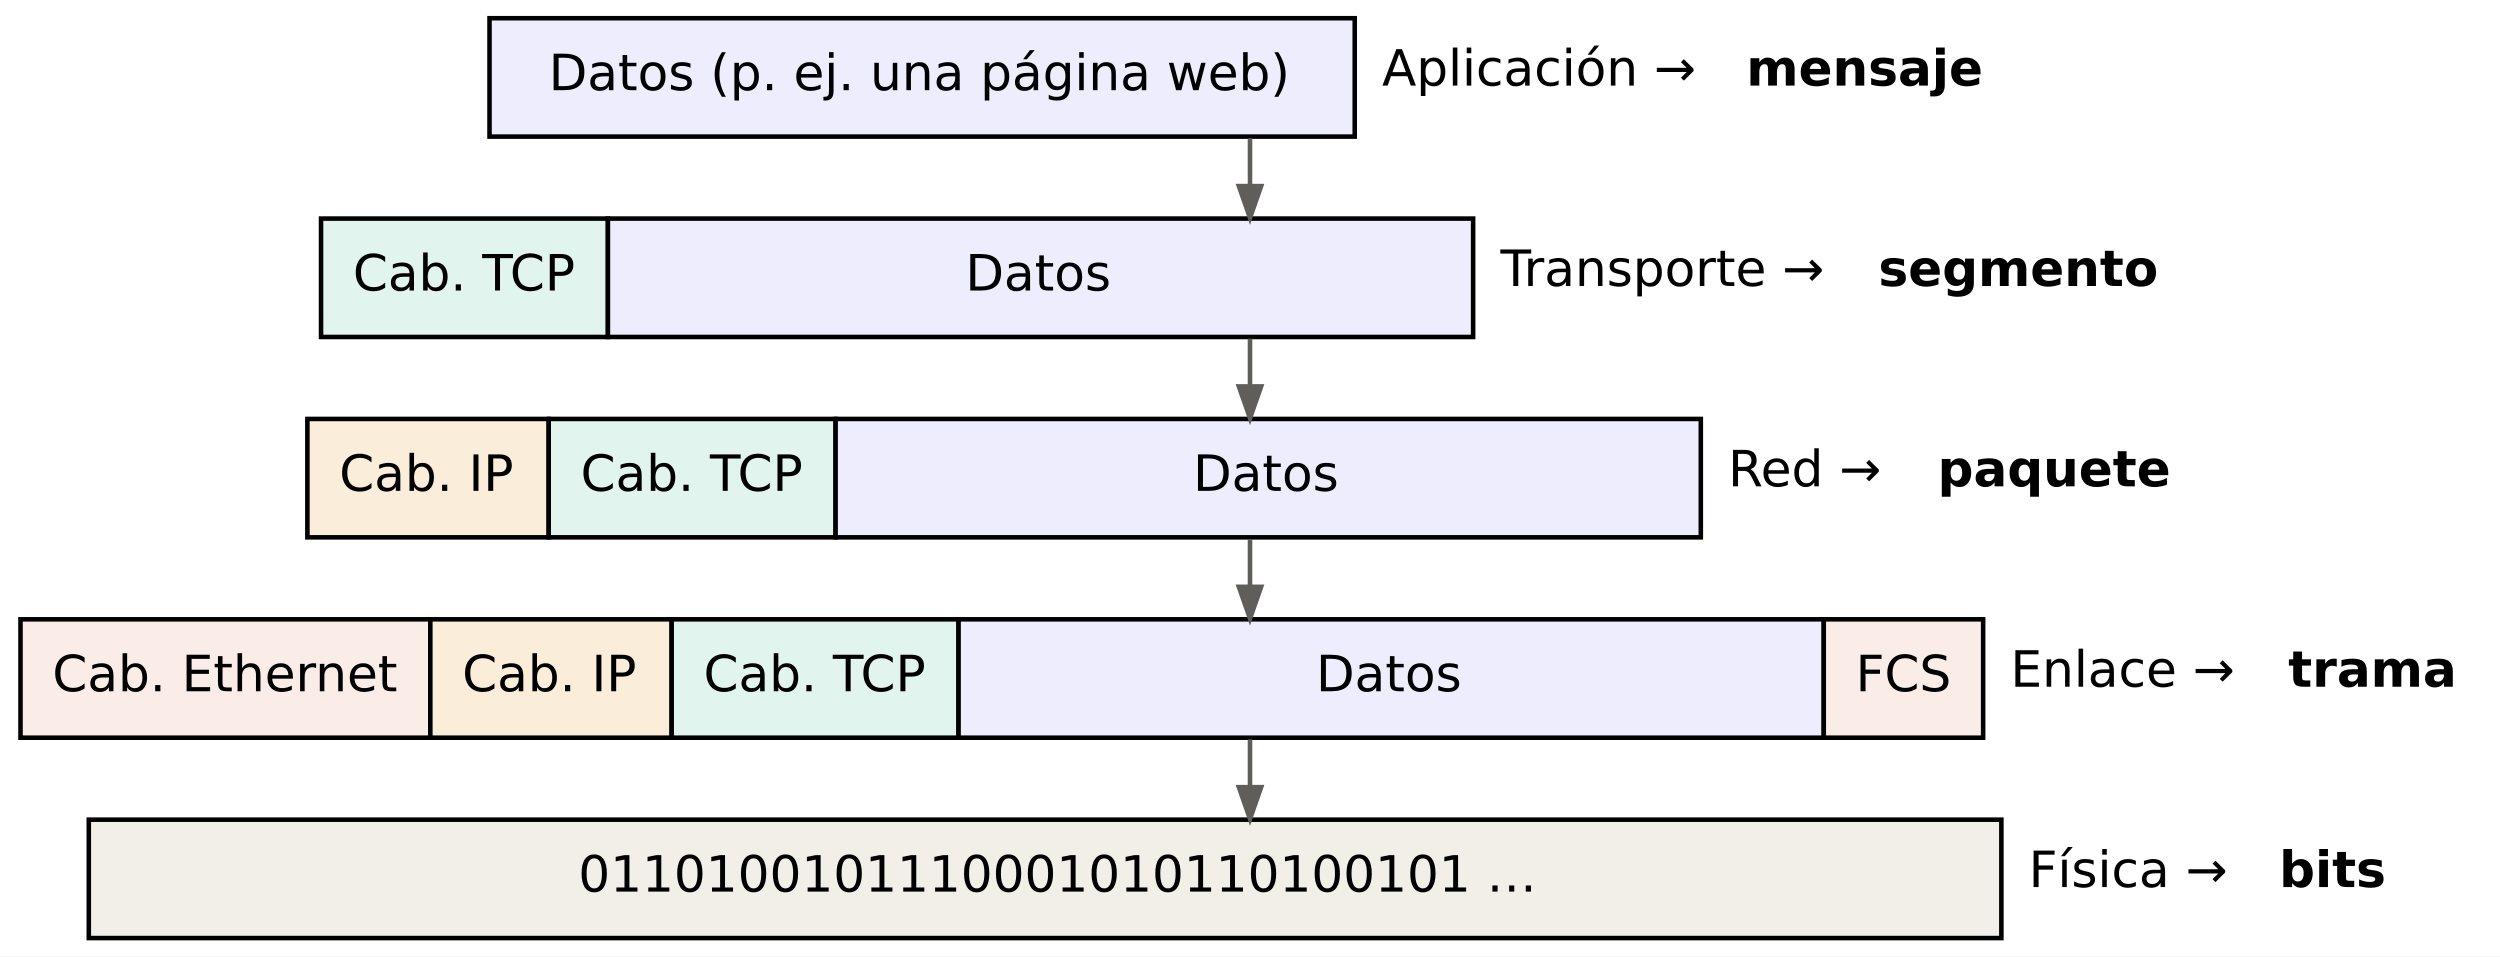
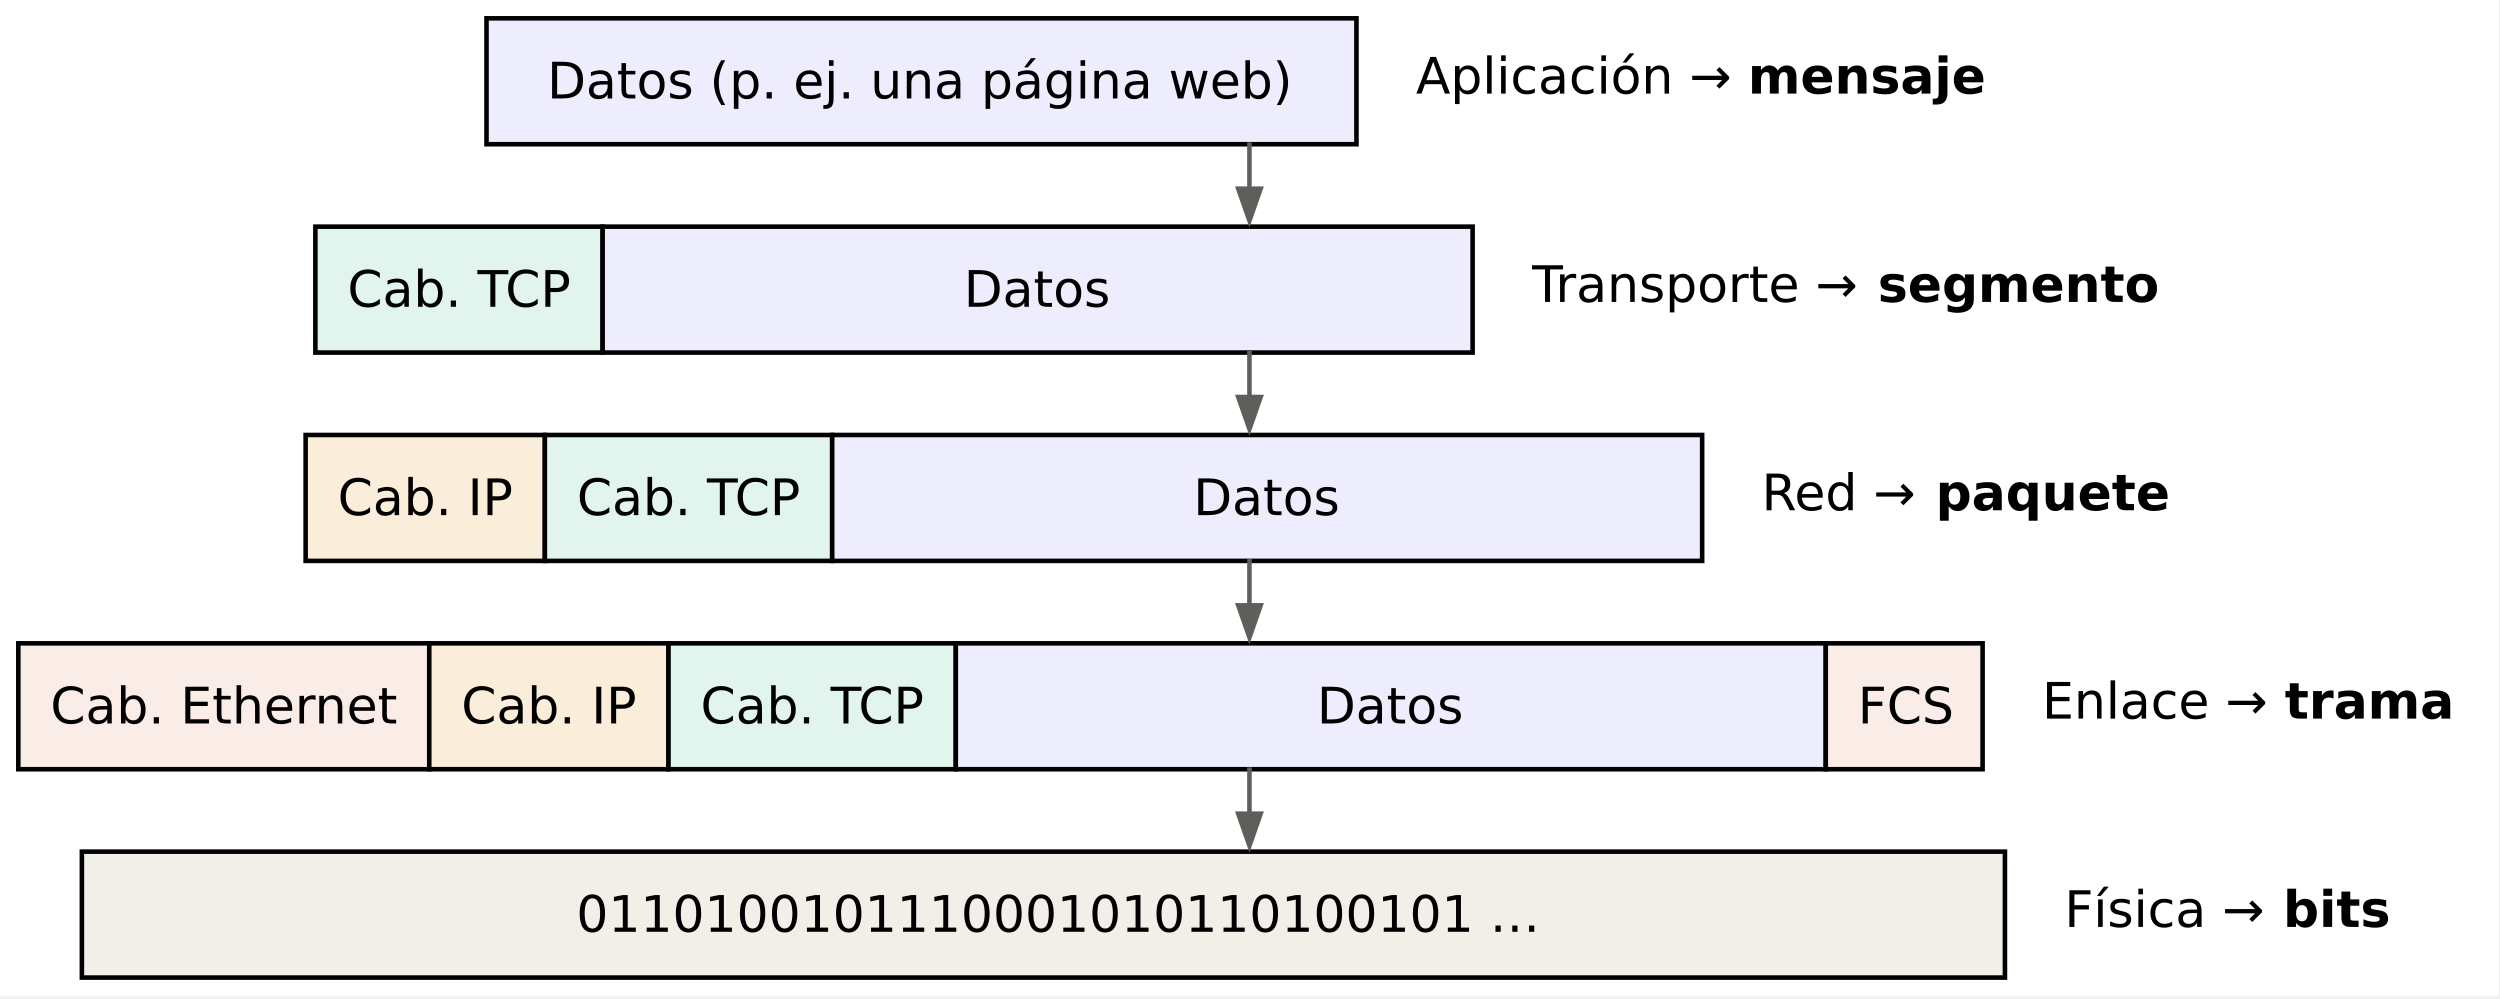
- <svg xmlns="http://www.w3.org/2000/svg" width="549pt" height="210pt" viewBox="0.00 0.00 549.00 210.00">
-   <g id="graph0" class="graph" transform="scale(1 1) rotate(0) translate(4 206)">
-     <polygon fill="white" stroke="transparent" points="-4,4 -4,-206 545,-206 545,4 -4,4" />
+ <svg xmlns="http://www.w3.org/2000/svg" width="546pt" height="218pt" viewBox="0.00 0.00 546.00 218.00">
+   <g id="graph0" class="graph" transform="scale(1 1) rotate(0) translate(4 213.5)">
+     <polygon fill="white" stroke="none" points="-4,4 -4,-213.5 541.75,-213.5 541.75,4 -4,4" />
    <g id="node1" class="node">
-       <polygon fill="#eeedfe" stroke="transparent" points="103.5,-176 103.5,-202 293.5,-202 293.5,-176 103.5,-176" />
-       <polygon fill="none" stroke="black" points="103.5,-176 103.5,-202 293.5,-202 293.5,-176 103.5,-176" />
-       <text text-anchor="start" x="116.5" y="-186.2" font-family="DejaVu Sans" font-size="11.00">Datos (p. ej. una página web)</text>
-       <text text-anchor="start" x="299.5" y="-187.2" font-family="DejaVu Sans" font-size="11.00">  Aplicación → </text>
-       <text text-anchor="start" x="379.5" y="-187.2" font-family="DejaVu Sans" font-weight="bold" font-size="11.00">mensaje</text>
+       <polygon fill="#eeedfe" stroke="none" points="102.25,-182 102.25,-209.5 292.25,-209.5 292.25,-182 102.25,-182" />
+       <polygon fill="none" stroke="black" points="102.25,-182 102.25,-209.5 292.25,-209.5 292.25,-182 102.25,-182" />
+       <text xml:space="preserve" text-anchor="start" x="115.5" y="-192" font-family="DejaVu Sans" font-size="11.00">Datos (p. ej. una página web)</text>
+       <text xml:space="preserve" text-anchor="start" x="298.25" y="-193.05" font-family="DejaVu Sans" font-size="11.00">  Aplicación → </text>
+       <text xml:space="preserve" text-anchor="start" x="377.75" y="-193.05" font-family="DejaVu Sans" font-weight="bold" font-size="11.00">mensaje</text>
    </g>
    <g id="node2" class="node">
-       <polygon fill="#e1f5ee" stroke="transparent" points="66.5,-132 66.5,-158 129.5,-158 129.5,-132 66.5,-132" />
-       <polygon fill="none" stroke="black" points="66.5,-132 66.5,-158 129.5,-158 129.5,-132 66.5,-132" />
-       <text text-anchor="start" x="73.5" y="-142.2" font-family="DejaVu Sans" font-size="11.00">Cab. TCP</text>
-       <polygon fill="#eeedfe" stroke="transparent" points="129.5,-132 129.5,-158 319.5,-158 319.5,-132 129.5,-132" />
-       <polygon fill="none" stroke="black" points="129.5,-132 129.5,-158 319.5,-158 319.5,-132 129.5,-132" />
-       <text text-anchor="start" x="208" y="-142.2" font-family="DejaVu Sans" font-size="11.00">Datos</text>
-       <text text-anchor="start" x="325.5" y="-143.2" font-family="DejaVu Sans" font-size="11.00">  Transporte → </text>
-       <text text-anchor="start" x="408.5" y="-143.2" font-family="DejaVu Sans" font-weight="bold" font-size="11.00">segmento</text>
+       <polygon fill="#e1f5ee" stroke="none" points="64.88,-136.5 64.88,-164 127.62,-164 127.62,-136.5 64.88,-136.5" />
+       <polygon fill="none" stroke="black" points="64.88,-136.5 64.88,-164 127.62,-164 127.62,-136.5 64.88,-136.5" />
+       <text xml:space="preserve" text-anchor="start" x="71.88" y="-146.5" font-family="DejaVu Sans" font-size="11.00">Cab. TCP</text>
+       <polygon fill="#eeedfe" stroke="none" points="127.62,-136.5 127.62,-164 317.62,-164 317.62,-136.5 127.62,-136.5" />
+       <polygon fill="none" stroke="black" points="127.62,-136.5 127.62,-164 317.62,-164 317.62,-136.5 127.62,-136.5" />
+       <text xml:space="preserve" text-anchor="start" x="206.5" y="-146.5" font-family="DejaVu Sans" font-size="11.00">Datos</text>
+       <text xml:space="preserve" text-anchor="start" x="323.62" y="-147.55" font-family="DejaVu Sans" font-size="11.00">  Transporte → </text>
+       <text xml:space="preserve" text-anchor="start" x="406.12" y="-147.55" font-family="DejaVu Sans" font-weight="bold" font-size="11.00">segmento</text>
    </g>
    <g id="edge1" class="edge">
-       <path fill="none" stroke="#5f5e5a" d="M270.5,-175.63C270.5,-172.35 270.5,-168.74 270.5,-165.19" />
-       <polygon fill="#5f5e5a" stroke="#5f5e5a" points="272.95,-165.14 270.5,-158.14 268.05,-165.14 272.95,-165.14" />
+       <path fill="none" stroke="#5f5e5a" d="M268.88,-182.4C268.88,-179.21 268.88,-175.69 268.88,-172.2" />
+       <polygon fill="#5f5e5a" stroke="#5f5e5a" points="271.33,-172.29 268.88,-165.29 266.43,-172.29 271.33,-172.29" />
    </g>
    <g id="node3" class="node">
-       <polygon fill="#faeeda" stroke="transparent" points="63.5,-88 63.5,-114 116.5,-114 116.5,-88 63.5,-88" />
-       <polygon fill="none" stroke="black" points="63.5,-88 63.5,-114 116.5,-114 116.5,-88 63.5,-88" />
-       <text text-anchor="start" x="70.5" y="-98.2" font-family="DejaVu Sans" font-size="11.00">Cab. IP</text>
-       <polygon fill="#e1f5ee" stroke="transparent" points="116.5,-88 116.5,-114 179.5,-114 179.5,-88 116.5,-88" />
-       <polygon fill="none" stroke="black" points="116.5,-88 116.5,-114 179.5,-114 179.5,-88 116.5,-88" />
-       <text text-anchor="start" x="123.5" y="-98.2" font-family="DejaVu Sans" font-size="11.00">Cab. TCP</text>
-       <polygon fill="#eeedfe" stroke="transparent" points="179.5,-88 179.5,-114 369.5,-114 369.5,-88 179.5,-88" />
-       <polygon fill="none" stroke="black" points="179.5,-88 179.5,-114 369.5,-114 369.5,-88 179.5,-88" />
-       <text text-anchor="start" x="258" y="-98.2" font-family="DejaVu Sans" font-size="11.00">Datos</text>
-       <text text-anchor="start" x="375.5" y="-99.2" font-family="DejaVu Sans" font-size="11.00">  Red → </text>
-       <text text-anchor="start" x="421.5" y="-99.2" font-family="DejaVu Sans" font-weight="bold" font-size="11.00">paquete</text>
+       <polygon fill="#faeeda" stroke="none" points="62.75,-91 62.75,-118.5 115,-118.5 115,-91 62.75,-91" />
+       <polygon fill="none" stroke="black" points="62.75,-91 62.75,-118.5 115,-118.5 115,-91 62.75,-91" />
+       <text xml:space="preserve" text-anchor="start" x="69.75" y="-101" font-family="DejaVu Sans" font-size="11.00">Cab. IP</text>
+       <polygon fill="#e1f5ee" stroke="none" points="115,-91 115,-118.5 177.75,-118.5 177.75,-91 115,-91" />
+       <polygon fill="none" stroke="black" points="115,-91 115,-118.5 177.75,-118.5 177.75,-91 115,-91" />
+       <text xml:space="preserve" text-anchor="start" x="122" y="-101" font-family="DejaVu Sans" font-size="11.00">Cab. TCP</text>
+       <polygon fill="#eeedfe" stroke="none" points="177.75,-91 177.75,-118.5 367.75,-118.5 367.75,-91 177.75,-91" />
+       <polygon fill="none" stroke="black" points="177.75,-91 177.75,-118.5 367.75,-118.5 367.75,-91 177.75,-91" />
+       <text xml:space="preserve" text-anchor="start" x="256.62" y="-101" font-family="DejaVu Sans" font-size="11.00">Datos</text>
+       <text xml:space="preserve" text-anchor="start" x="373.75" y="-102.05" font-family="DejaVu Sans" font-size="11.00">  Red → </text>
+       <text xml:space="preserve" text-anchor="start" x="418.75" y="-102.05" font-family="DejaVu Sans" font-weight="bold" font-size="11.00">paquete</text>
    </g>
    <g id="edge2" class="edge">
-       <path fill="none" stroke="#5f5e5a" d="M270.5,-131.63C270.5,-128.35 270.5,-124.74 270.5,-121.19" />
-       <polygon fill="#5f5e5a" stroke="#5f5e5a" points="272.95,-121.14 270.5,-114.14 268.05,-121.14 272.95,-121.14" />
+       <path fill="none" stroke="#5f5e5a" d="M268.88,-136.9C268.88,-133.71 268.88,-130.19 268.88,-126.7" />
+       <polygon fill="#5f5e5a" stroke="#5f5e5a" points="271.33,-126.79 268.88,-119.79 266.43,-126.79 271.33,-126.79" />
    </g>
    <g id="node4" class="node">
-       <polygon fill="#faece7" stroke="transparent" points="0.5,-44 0.5,-70 90.5,-70 90.5,-44 0.5,-44" />
-       <polygon fill="none" stroke="black" points="0.5,-44 0.5,-70 90.5,-70 90.5,-44 0.5,-44" />
-       <text text-anchor="start" x="7.5" y="-54.2" font-family="DejaVu Sans" font-size="11.00">Cab. Ethernet</text>
-       <polygon fill="#faeeda" stroke="transparent" points="90.5,-44 90.5,-70 143.5,-70 143.5,-44 90.5,-44" />
-       <polygon fill="none" stroke="black" points="90.5,-44 90.5,-70 143.5,-70 143.5,-44 90.5,-44" />
-       <text text-anchor="start" x="97.5" y="-54.2" font-family="DejaVu Sans" font-size="11.00">Cab. IP</text>
-       <polygon fill="#e1f5ee" stroke="transparent" points="143.5,-44 143.5,-70 206.5,-70 206.5,-44 143.5,-44" />
-       <polygon fill="none" stroke="black" points="143.5,-44 143.5,-70 206.5,-70 206.5,-44 143.5,-44" />
-       <text text-anchor="start" x="150.5" y="-54.2" font-family="DejaVu Sans" font-size="11.00">Cab. TCP</text>
-       <polygon fill="#eeedfe" stroke="transparent" points="206.5,-44 206.5,-70 396.5,-70 396.5,-44 206.5,-44" />
-       <polygon fill="none" stroke="black" points="206.5,-44 206.5,-70 396.5,-70 396.5,-44 206.5,-44" />
-       <text text-anchor="start" x="285" y="-54.2" font-family="DejaVu Sans" font-size="11.00">Datos</text>
-       <polygon fill="#faece7" stroke="transparent" points="396.5,-44 396.5,-70 431.5,-70 431.5,-44 396.5,-44" />
-       <polygon fill="none" stroke="black" points="396.5,-44 396.5,-70 431.5,-70 431.5,-44 396.5,-44" />
-       <text text-anchor="start" x="403.5" y="-54.2" font-family="DejaVu Sans" font-size="11.00">FCS</text>
-       <text text-anchor="start" x="437.5" y="-55.2" font-family="DejaVu Sans" font-size="11.00">  Enlace → </text>
-       <text text-anchor="start" x="498.5" y="-55.2" font-family="DejaVu Sans" font-weight="bold" font-size="11.00">trama</text>
+       <polygon fill="#faece7" stroke="none" points="0,-45.5 0,-73 89.75,-73 89.75,-45.5 0,-45.5" />
+       <polygon fill="none" stroke="black" points="0,-45.5 0,-73 89.75,-73 89.75,-45.5 0,-45.5" />
+       <text xml:space="preserve" text-anchor="start" x="7" y="-55.5" font-family="DejaVu Sans" font-size="11.00">Cab. Ethernet</text>
+       <polygon fill="#faeeda" stroke="none" points="89.75,-45.5 89.75,-73 142,-73 142,-45.5 89.75,-45.5" />
+       <polygon fill="none" stroke="black" points="89.75,-45.5 89.75,-73 142,-73 142,-45.5 89.75,-45.5" />
+       <text xml:space="preserve" text-anchor="start" x="96.75" y="-55.5" font-family="DejaVu Sans" font-size="11.00">Cab. IP</text>
+       <polygon fill="#e1f5ee" stroke="none" points="142,-45.5 142,-73 204.75,-73 204.75,-45.5 142,-45.5" />
+       <polygon fill="none" stroke="black" points="142,-45.5 142,-73 204.75,-73 204.75,-45.5 142,-45.5" />
+       <text xml:space="preserve" text-anchor="start" x="149" y="-55.5" font-family="DejaVu Sans" font-size="11.00">Cab. TCP</text>
+       <polygon fill="#eeedfe" stroke="none" points="204.75,-45.5 204.75,-73 394.75,-73 394.75,-45.5 204.75,-45.5" />
+       <polygon fill="none" stroke="black" points="204.75,-45.5 204.75,-73 394.75,-73 394.75,-45.5 204.75,-45.5" />
+       <text xml:space="preserve" text-anchor="start" x="283.62" y="-55.5" font-family="DejaVu Sans" font-size="11.00">Datos</text>
+       <polygon fill="#faece7" stroke="none" points="394.75,-45.5 394.75,-73 429,-73 429,-45.5 394.75,-45.5" />
+       <polygon fill="none" stroke="black" points="394.75,-45.5 394.75,-73 429,-73 429,-45.5 394.75,-45.5" />
+       <text xml:space="preserve" text-anchor="start" x="401.75" y="-55.5" font-family="DejaVu Sans" font-size="11.00">FCS</text>
+       <text xml:space="preserve" text-anchor="start" x="435" y="-56.55" font-family="DejaVu Sans" font-size="11.00">  Enlace → </text>
+       <text xml:space="preserve" text-anchor="start" x="495" y="-56.55" font-family="DejaVu Sans" font-weight="bold" font-size="11.00">trama</text>
    </g>
    <g id="edge3" class="edge">
-       <path fill="none" stroke="#5f5e5a" d="M270.5,-87.63C270.5,-84.35 270.5,-80.74 270.5,-77.19" />
-       <polygon fill="#5f5e5a" stroke="#5f5e5a" points="272.95,-77.14 270.5,-70.14 268.05,-77.14 272.95,-77.14" />
+       <path fill="none" stroke="#5f5e5a" d="M268.88,-91.4C268.88,-88.21 268.88,-84.69 268.88,-81.2" />
+       <polygon fill="#5f5e5a" stroke="#5f5e5a" points="271.33,-81.29 268.88,-74.29 266.43,-81.29 271.33,-81.29" />
    </g>
    <g id="node5" class="node">
-       <polygon fill="#f1efe8" stroke="transparent" points="15.5,0 15.5,-26 435.5,-26 435.5,0 15.5,0" />
-       <polygon fill="none" stroke="black" points="15.5,0 15.5,-26 435.5,-26 435.5,0 15.5,0" />
-       <text text-anchor="start" x="123" y="-10.2" font-family="DejaVu Sans" font-size="11.00">0110100101110001010110100101 …</text>
-       <text text-anchor="start" x="441.5" y="-11.2" font-family="DejaVu Sans" font-size="11.00">  Física → </text>
-       <text text-anchor="start" x="496.5" y="-11.2" font-family="DejaVu Sans" font-weight="bold" font-size="11.00">bits</text>
+       <polygon fill="#f1efe8" stroke="none" points="13.88,0 13.88,-27.5 433.88,-27.5 433.88,0 13.88,0" />
+       <polygon fill="none" stroke="black" points="13.88,0 13.88,-27.5 433.88,-27.5 433.88,0 13.88,0" />
+       <text xml:space="preserve" text-anchor="start" x="121.88" y="-10" font-family="DejaVu Sans" font-size="11.00">0110100101110001010110100101 …</text>
+       <text xml:space="preserve" text-anchor="start" x="439.88" y="-11.05" font-family="DejaVu Sans" font-size="11.00">  Física → </text>
+       <text xml:space="preserve" text-anchor="start" x="494.62" y="-11.05" font-family="DejaVu Sans" font-weight="bold" font-size="11.00">bits</text>
    </g>
    <g id="edge4" class="edge">
-       <path fill="none" stroke="#5f5e5a" d="M270.5,-43.63C270.5,-40.35 270.5,-36.74 270.5,-33.19" />
-       <polygon fill="#5f5e5a" stroke="#5f5e5a" points="272.95,-33.14 270.5,-26.14 268.05,-33.14 272.95,-33.14" />
+       <path fill="none" stroke="#5f5e5a" d="M268.88,-45.9C268.88,-42.71 268.88,-39.19 268.88,-35.7" />
+       <polygon fill="#5f5e5a" stroke="#5f5e5a" points="271.33,-35.79 268.88,-28.79 266.43,-35.79 271.33,-35.79" />
    </g>
  </g>
</svg>
